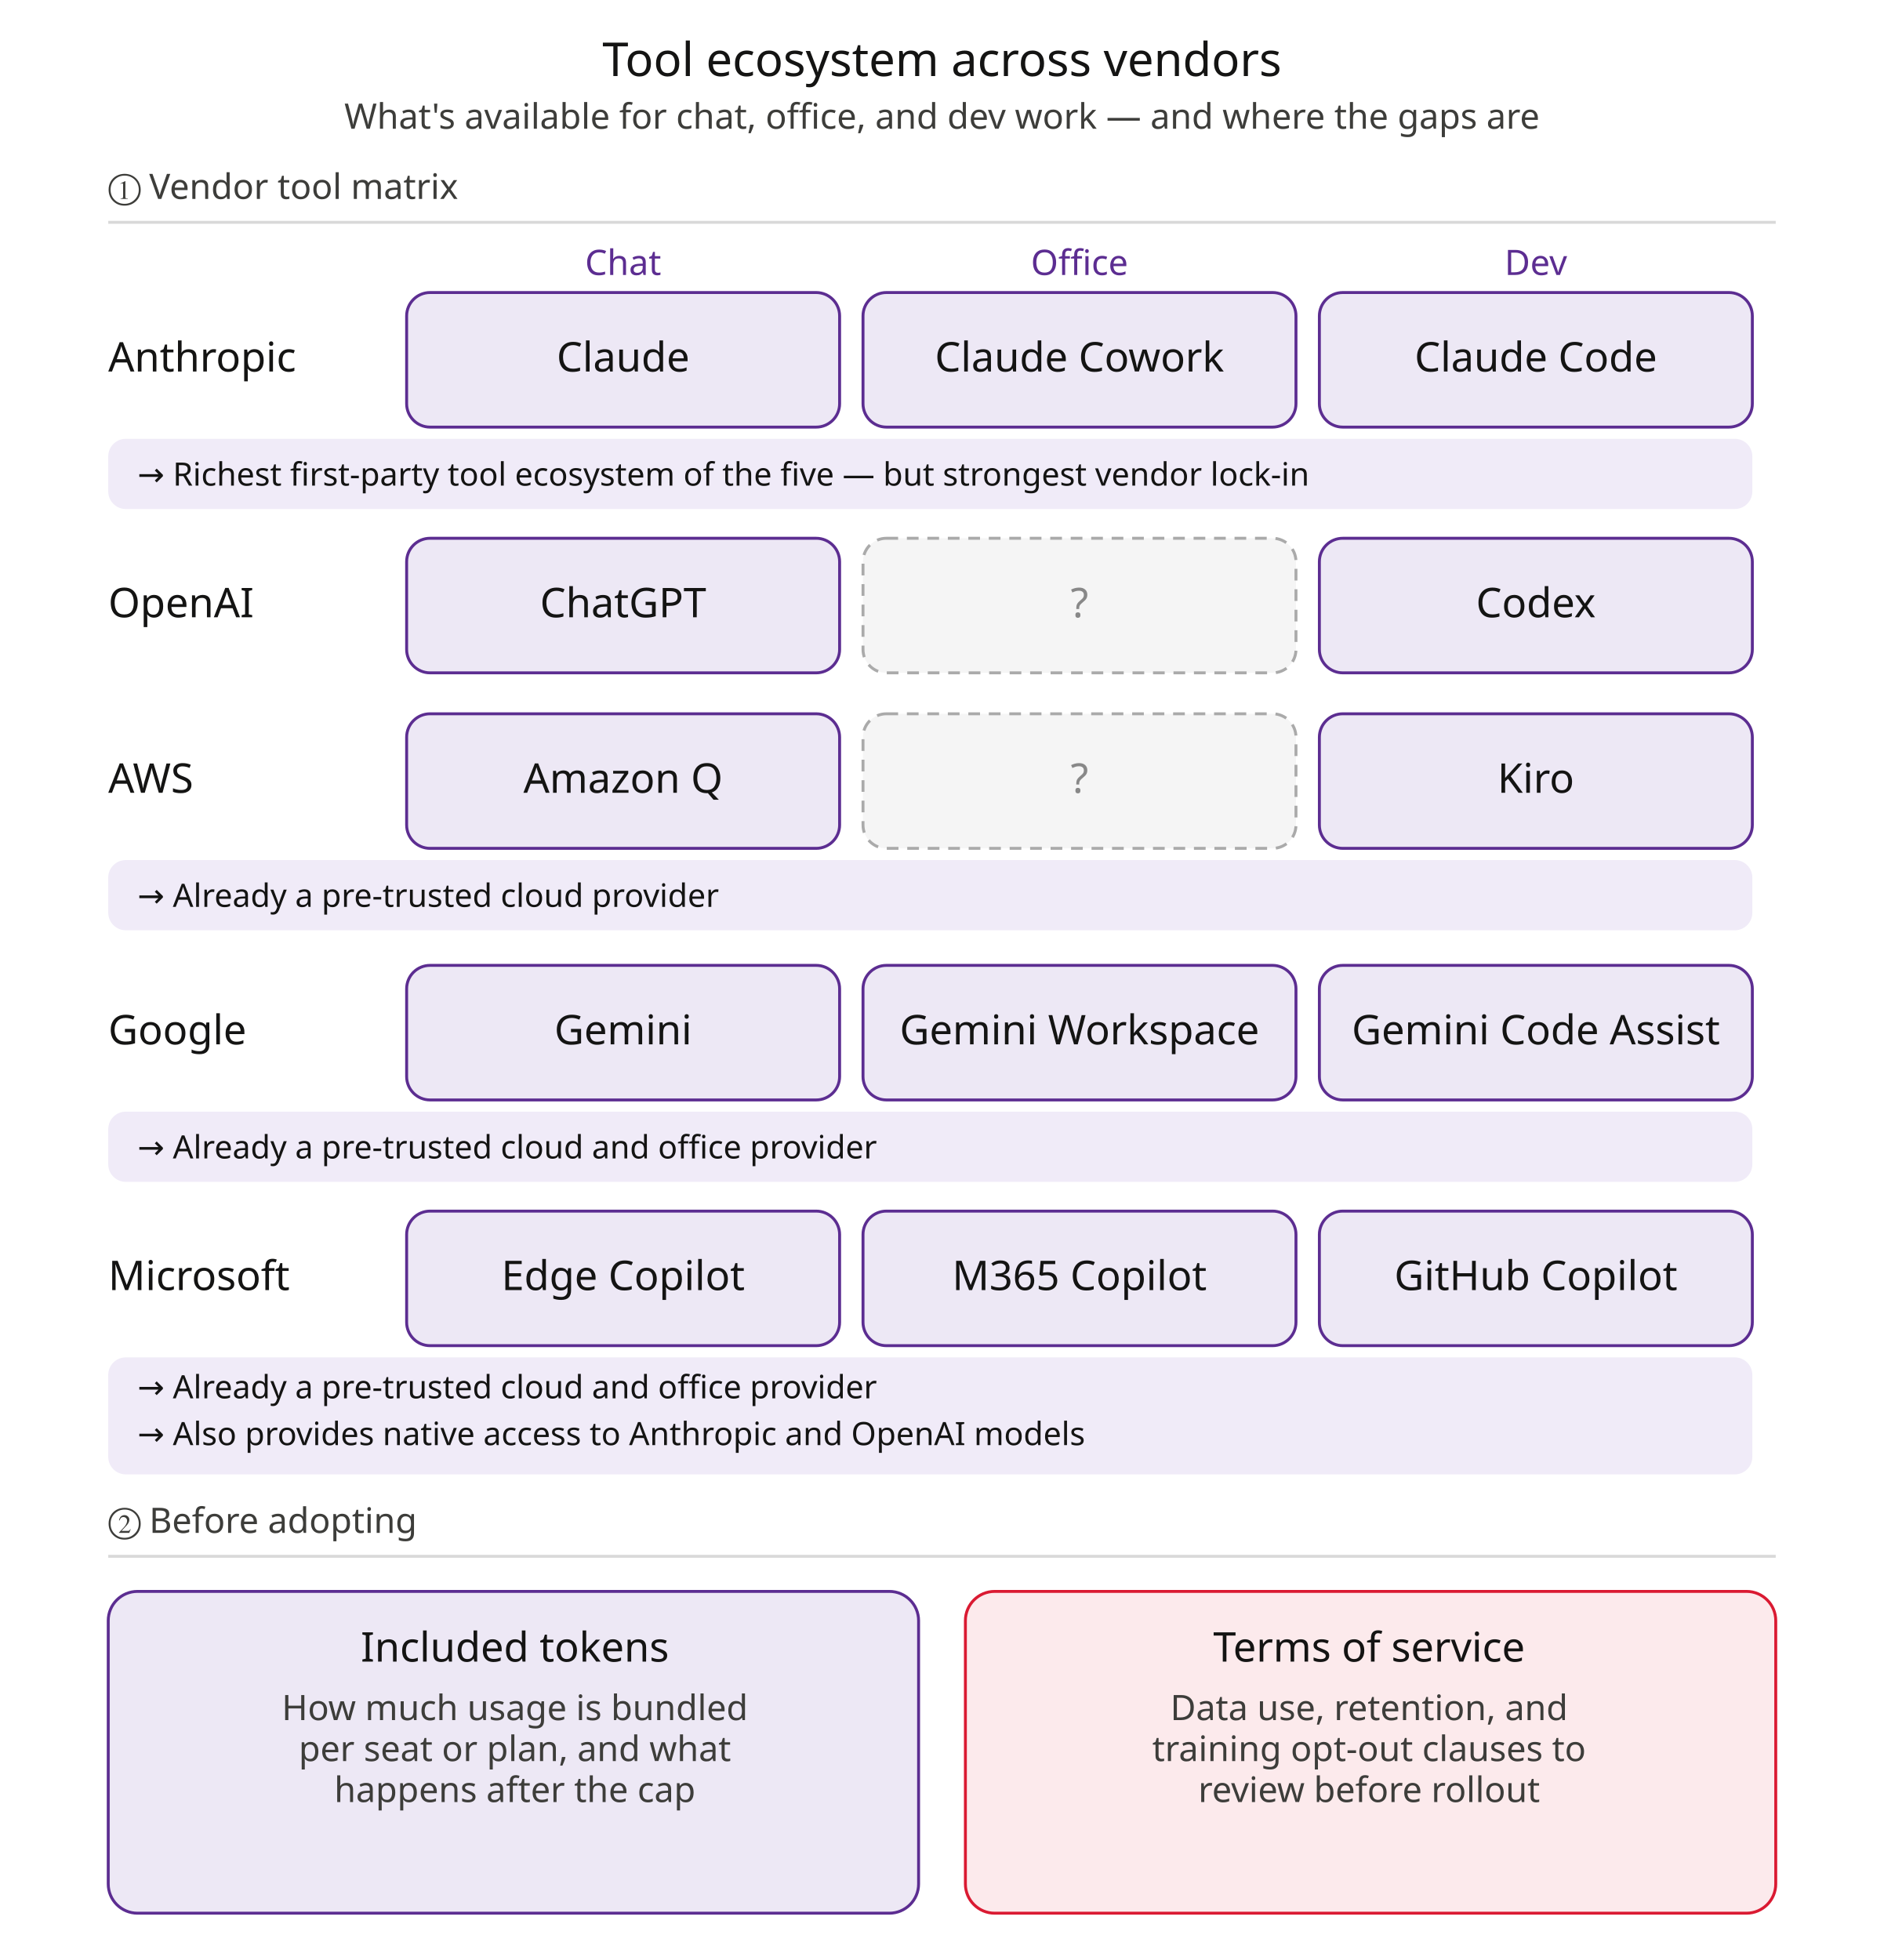
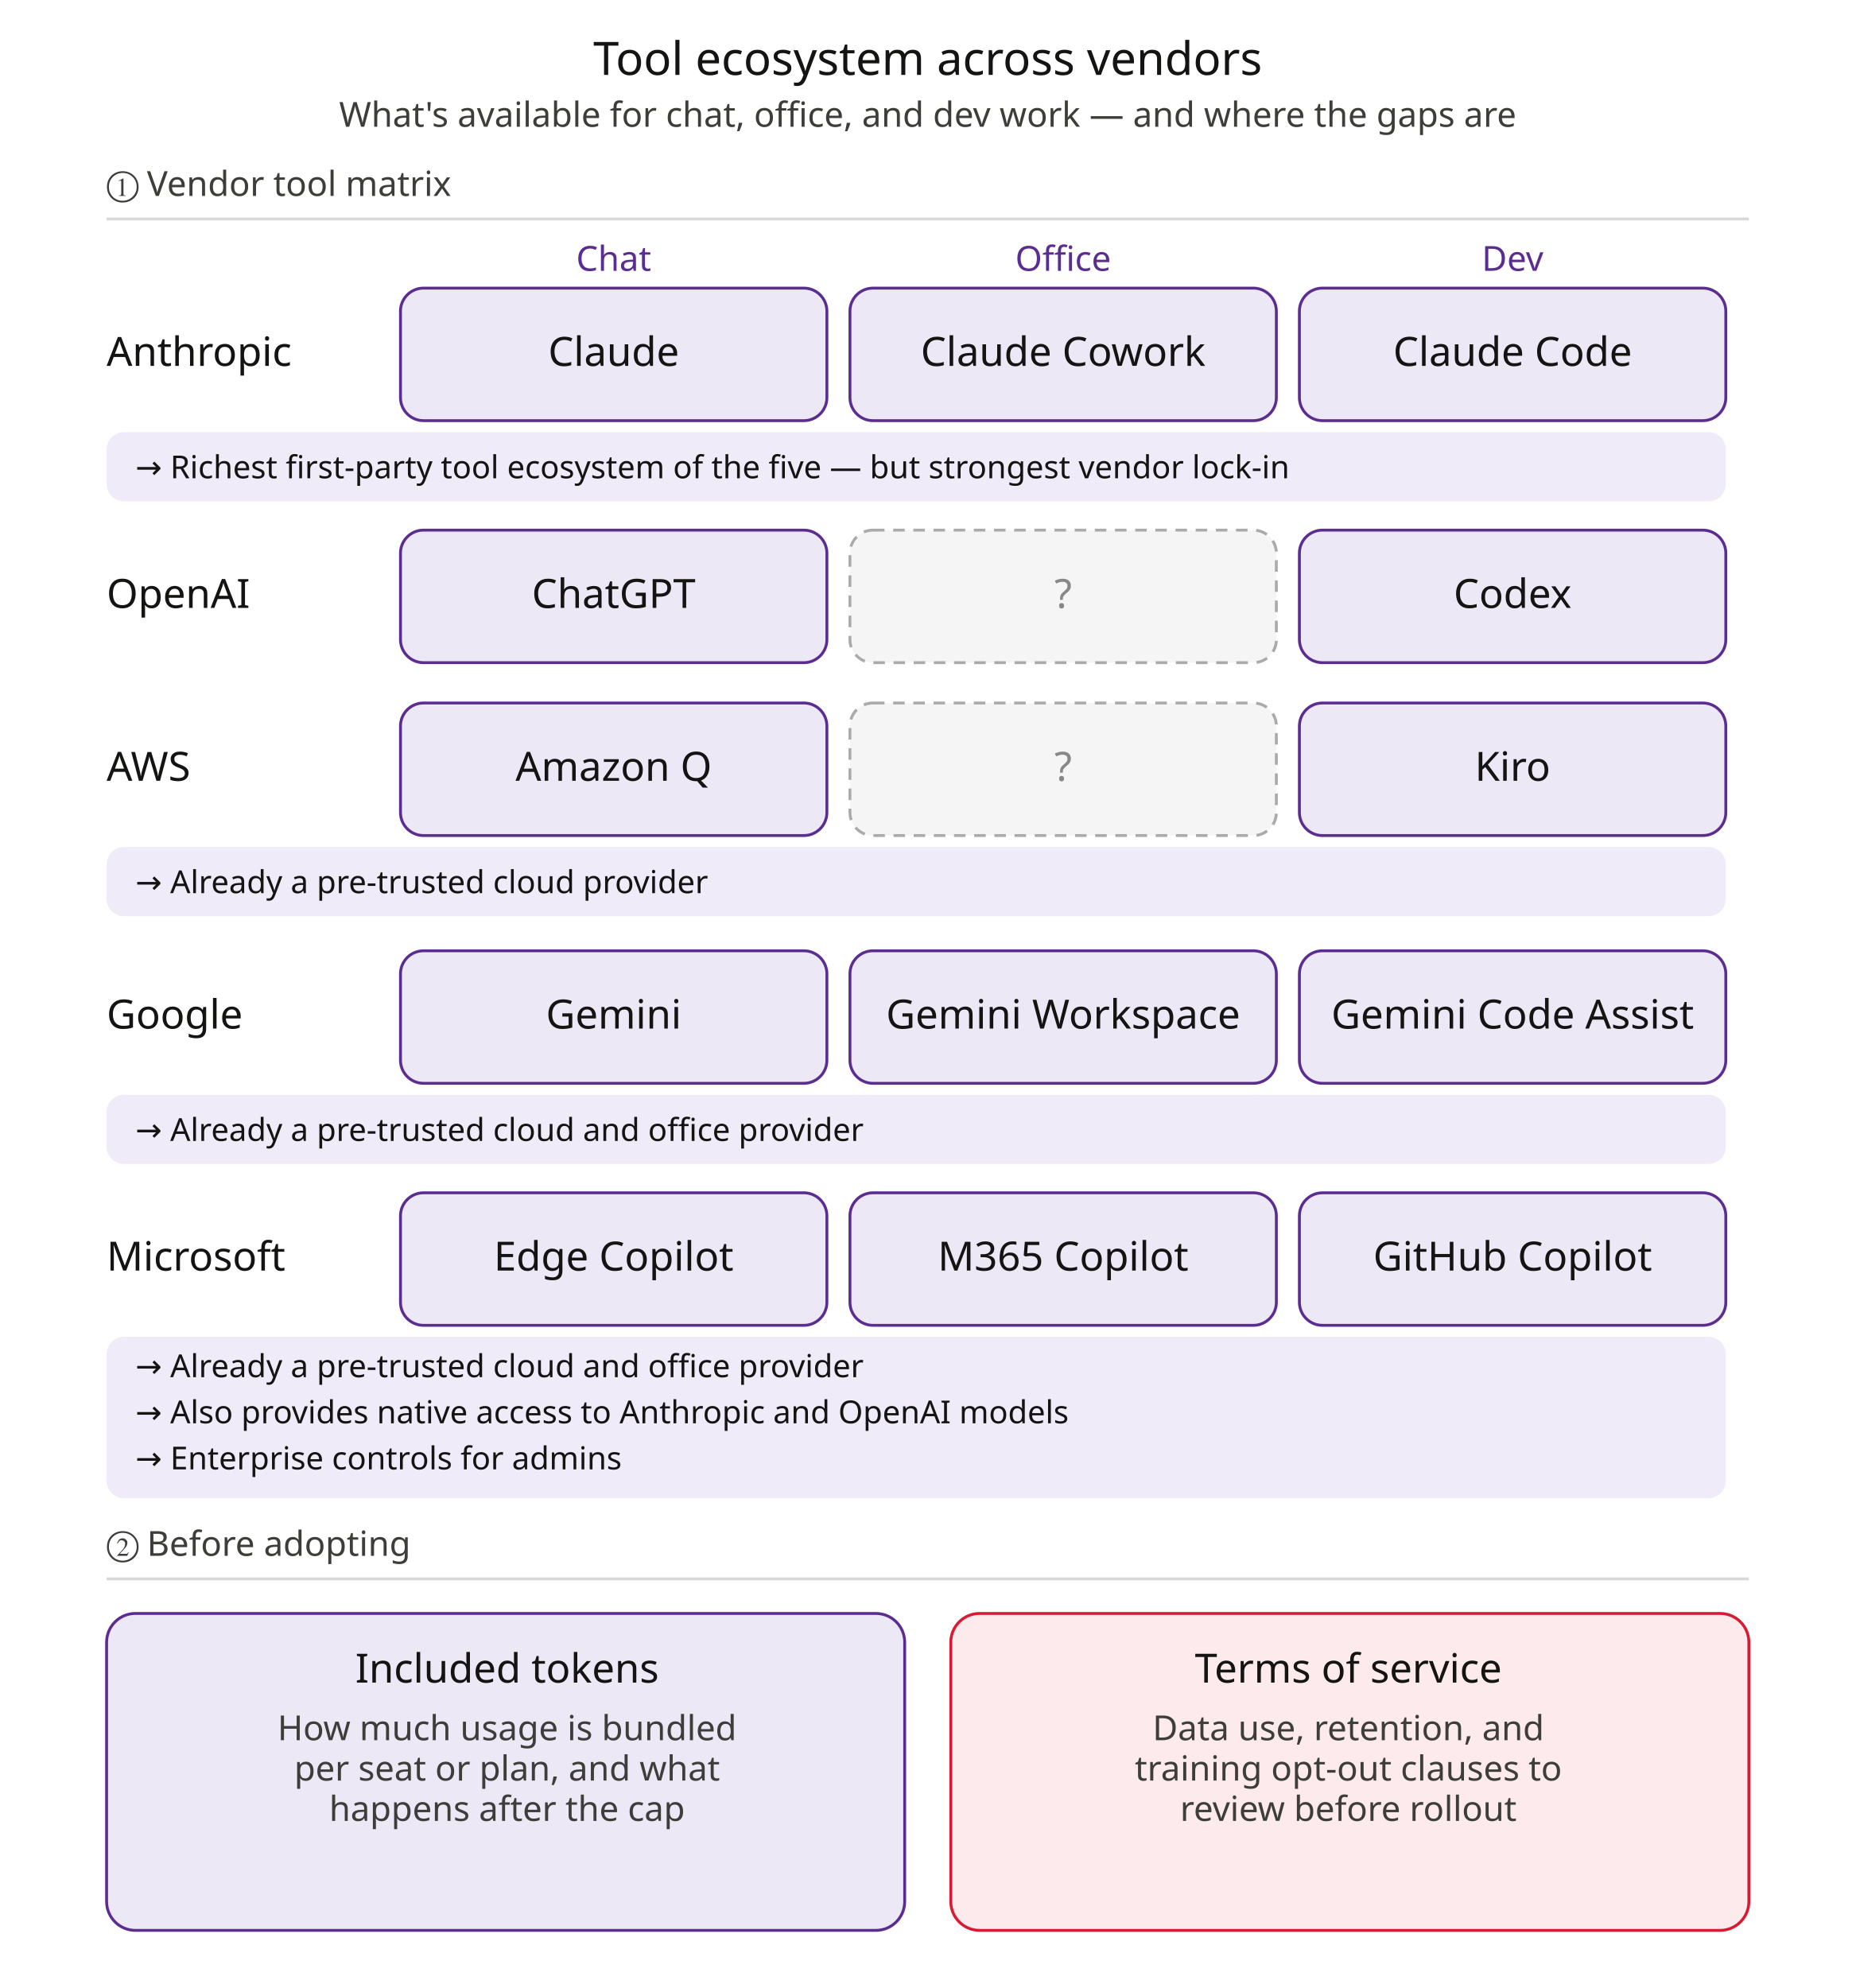
- <svg xmlns="http://www.w3.org/2000/svg" width="644" height="670" xml:space="preserve">
+ <svg xmlns="http://www.w3.org/2000/svg" width="644" height="690" xml:space="preserve">
  <style>
  text { font-family: 'Segoe UI', Segoe UI, sans-serif; fill: #141413; }
  .subtitle, .body { fill: #3D3D3A; }
  .num { font-family: 'Cambria Math', serif; fill: #3D3D3A; font-size: 12px; }
  .section-label { fill: #3D3D3A; font-size: 12px; }
  .col-head { fill: #5C2D91; font-size: 12px; }
  .cell-title { font-size: 14px; fill: #141413; }
  .cell-unknown { font-size: 14px; fill: #888888; }
  .vendor-label { font-size: 14px; fill: #141413; }
</style>
  <text x="322" y="26" text-anchor="middle" font-size="16">Tool ecosystem across vendors</text>
  <text class="subtitle" x="322" y="44" text-anchor="middle" font-size="12">What's available for chat, office, and dev work — and where the gaps are</text>
  <text class="num" x="37" y="68">①</text>
  <text class="section-label" x="51" y="68">Vendor tool matrix</text>
  <line x1="37" y1="76" x2="607" y2="76" stroke="#D9D9D9" stroke-width="1" />
  <text class="col-head" x="213" y="94" text-anchor="middle">Chat</text>
  <text class="col-head" x="369" y="94" text-anchor="middle">Office</text>
  <text class="col-head" x="525" y="94" text-anchor="middle">Dev</text>
  <text class="vendor-label" x="37" y="127">Anthropic</text>
  <rect x="139" y="100" width="148" height="46" rx="8" stroke="#5C2D91" stroke-width="1" fill="#EDE8F5" />
  <text class="cell-title" x="213" y="127" text-anchor="middle">Claude</text>
  <rect x="295" y="100" width="148" height="46" rx="8" stroke="#5C2D91" stroke-width="1" fill="#EDE8F5" />
  <text class="cell-title" x="369" y="127" text-anchor="middle">Claude Cowork</text>
  <rect x="451" y="100" width="148" height="46" rx="8" stroke="#5C2D91" stroke-width="1" fill="#EDE8F5" />
  <text class="cell-title" x="525" y="127" text-anchor="middle">Claude Code</text>
  <rect x="37" y="150" width="562" height="24" rx="6" fill="#F0EBF8" />
  <text x="47" y="166" font-size="11" fill="#5C2D91">→ Richest first-party tool ecosystem of the five — but strongest vendor lock-in</text>
  <text class="vendor-label" x="37" y="211">OpenAI</text>
  <rect x="139" y="184" width="148" height="46" rx="8" stroke="#5C2D91" stroke-width="1" fill="#EDE8F5" />
  <text class="cell-title" x="213" y="211" text-anchor="middle">ChatGPT</text>
  <rect x="295" y="184" width="148" height="46" rx="8" stroke="#AAAAAA" stroke-width="1" stroke-dasharray="4 3" fill="#F5F5F5" />
  <text class="cell-unknown" x="369" y="211" text-anchor="middle">?</text>
  <rect x="451" y="184" width="148" height="46" rx="8" stroke="#5C2D91" stroke-width="1" fill="#EDE8F5" />
  <text class="cell-title" x="525" y="211" text-anchor="middle">Codex</text>
  <text class="vendor-label" x="37" y="271">AWS</text>
  <rect x="139" y="244" width="148" height="46" rx="8" stroke="#5C2D91" stroke-width="1" fill="#EDE8F5" />
  <text class="cell-title" x="213" y="271" text-anchor="middle">Amazon Q</text>
  <rect x="295" y="244" width="148" height="46" rx="8" stroke="#AAAAAA" stroke-width="1" stroke-dasharray="4 3" fill="#F5F5F5" />
  <text class="cell-unknown" x="369" y="271" text-anchor="middle">?</text>
  <rect x="451" y="244" width="148" height="46" rx="8" stroke="#5C2D91" stroke-width="1" fill="#EDE8F5" />
  <text class="cell-title" x="525" y="271" text-anchor="middle">Kiro</text>
  <rect x="37" y="294" width="562" height="24" rx="6" fill="#F0EBF8" />
  <text x="47" y="310" font-size="11" fill="#5C2D91">→ Already a pre-trusted cloud provider</text>
  <text class="vendor-label" x="37" y="357">Google</text>
  <rect x="139" y="330" width="148" height="46" rx="8" stroke="#5C2D91" stroke-width="1" fill="#EDE8F5" />
  <text class="cell-title" x="213" y="357" text-anchor="middle">Gemini</text>
  <rect x="295" y="330" width="148" height="46" rx="8" stroke="#5C2D91" stroke-width="1" fill="#EDE8F5" />
  <text class="cell-title" x="369" y="357" text-anchor="middle" font-size="12.5">Gemini Workspace</text>
  <rect x="451" y="330" width="148" height="46" rx="8" stroke="#5C2D91" stroke-width="1" fill="#EDE8F5" />
  <text class="cell-title" x="525" y="357" text-anchor="middle" font-size="12.5">Gemini Code Assist</text>
  <rect x="37" y="380" width="562" height="24" rx="6" fill="#F0EBF8" />
  <text x="47" y="396" font-size="11" fill="#5C2D91">→ Already a pre-trusted cloud and office provider</text>
  <text class="vendor-label" x="37" y="441">Microsoft</text>
  <rect x="139" y="414" width="148" height="46" rx="8" stroke="#5C2D91" stroke-width="1" fill="#EDE8F5" />
  <text class="cell-title" x="213" y="441" text-anchor="middle">Edge Copilot</text>
  <rect x="295" y="414" width="148" height="46" rx="8" stroke="#5C2D91" stroke-width="1" fill="#EDE8F5" />
  <text class="cell-title" x="369" y="441" text-anchor="middle">M365 Copilot</text>
  <rect x="451" y="414" width="148" height="46" rx="8" stroke="#5C2D91" stroke-width="1" fill="#EDE8F5" />
  <text class="cell-title" x="525" y="441" text-anchor="middle">GitHub Copilot</text>
-   <rect x="37" y="464" width="562" height="40" rx="6" fill="#F0EBF8" />
+   <rect x="37" y="464" width="562" height="56" rx="6" fill="#F0EBF8" />
  <text x="47" y="478" font-size="11" fill="#5C2D91">→ Already a pre-trusted cloud and office provider</text>
  <text x="47" y="494" font-size="11" fill="#5C2D91">→ Also provides native access to Anthropic and OpenAI models</text>
-   <text class="num" x="37" y="524">②</text>
-   <text class="section-label" x="51" y="524">Before adopting</text>
-   <line x1="37" y1="532" x2="607" y2="532" stroke="#D9D9D9" stroke-width="1" />
-   <rect x="37" y="544" width="277" height="110" rx="10" stroke="#5C2D91" stroke-width="1" fill="#EDE8F5" />
-   <text x="176" y="568" text-anchor="middle" font-size="14">Included tokens</text>
-   <text class="body" x="176" y="588" text-anchor="middle" font-size="12">How much usage is bundled</text>
-   <text class="body" x="176" y="602" text-anchor="middle" font-size="12">per seat or plan, and what</text>
-   <text class="body" x="176" y="616" text-anchor="middle" font-size="12">happens after the cap</text>
-   <rect x="330" y="544" width="277" height="110" rx="10" stroke="#DA1A32" stroke-width="1" fill="#FCEAEC" />
-   <text x="468" y="568" text-anchor="middle" font-size="14">Terms of service</text>
-   <text class="body" x="468" y="588" text-anchor="middle" font-size="12">Data use, retention, and</text>
-   <text class="body" x="468" y="602" text-anchor="middle" font-size="12">training opt-out clauses to</text>
-   <text class="body" x="468" y="616" text-anchor="middle" font-size="12">review before rollout</text>
+   <text x="47" y="510" font-size="11" fill="#5C2D91">→ Enterprise controls for admins</text>
+   <text class="num" x="37" y="540">②</text>
+   <text class="section-label" x="51" y="540">Before adopting</text>
+   <line x1="37" y1="548" x2="607" y2="548" stroke="#D9D9D9" stroke-width="1" />
+   <rect x="37" y="560" width="277" height="110" rx="10" stroke="#5C2D91" stroke-width="1" fill="#EDE8F5" />
+   <text x="176" y="584" text-anchor="middle" font-size="14">Included tokens</text>
+   <text class="body" x="176" y="604" text-anchor="middle" font-size="12">How much usage is bundled</text>
+   <text class="body" x="176" y="618" text-anchor="middle" font-size="12">per seat or plan, and what</text>
+   <text class="body" x="176" y="632" text-anchor="middle" font-size="12">happens after the cap</text>
+   <rect x="330" y="560" width="277" height="110" rx="10" stroke="#DA1A32" stroke-width="1" fill="#FCEAEC" />
+   <text x="468" y="584" text-anchor="middle" font-size="14">Terms of service</text>
+   <text class="body" x="468" y="604" text-anchor="middle" font-size="12">Data use, retention, and</text>
+   <text class="body" x="468" y="618" text-anchor="middle" font-size="12">training opt-out clauses to</text>
+   <text class="body" x="468" y="632" text-anchor="middle" font-size="12">review before rollout</text>
</svg>
